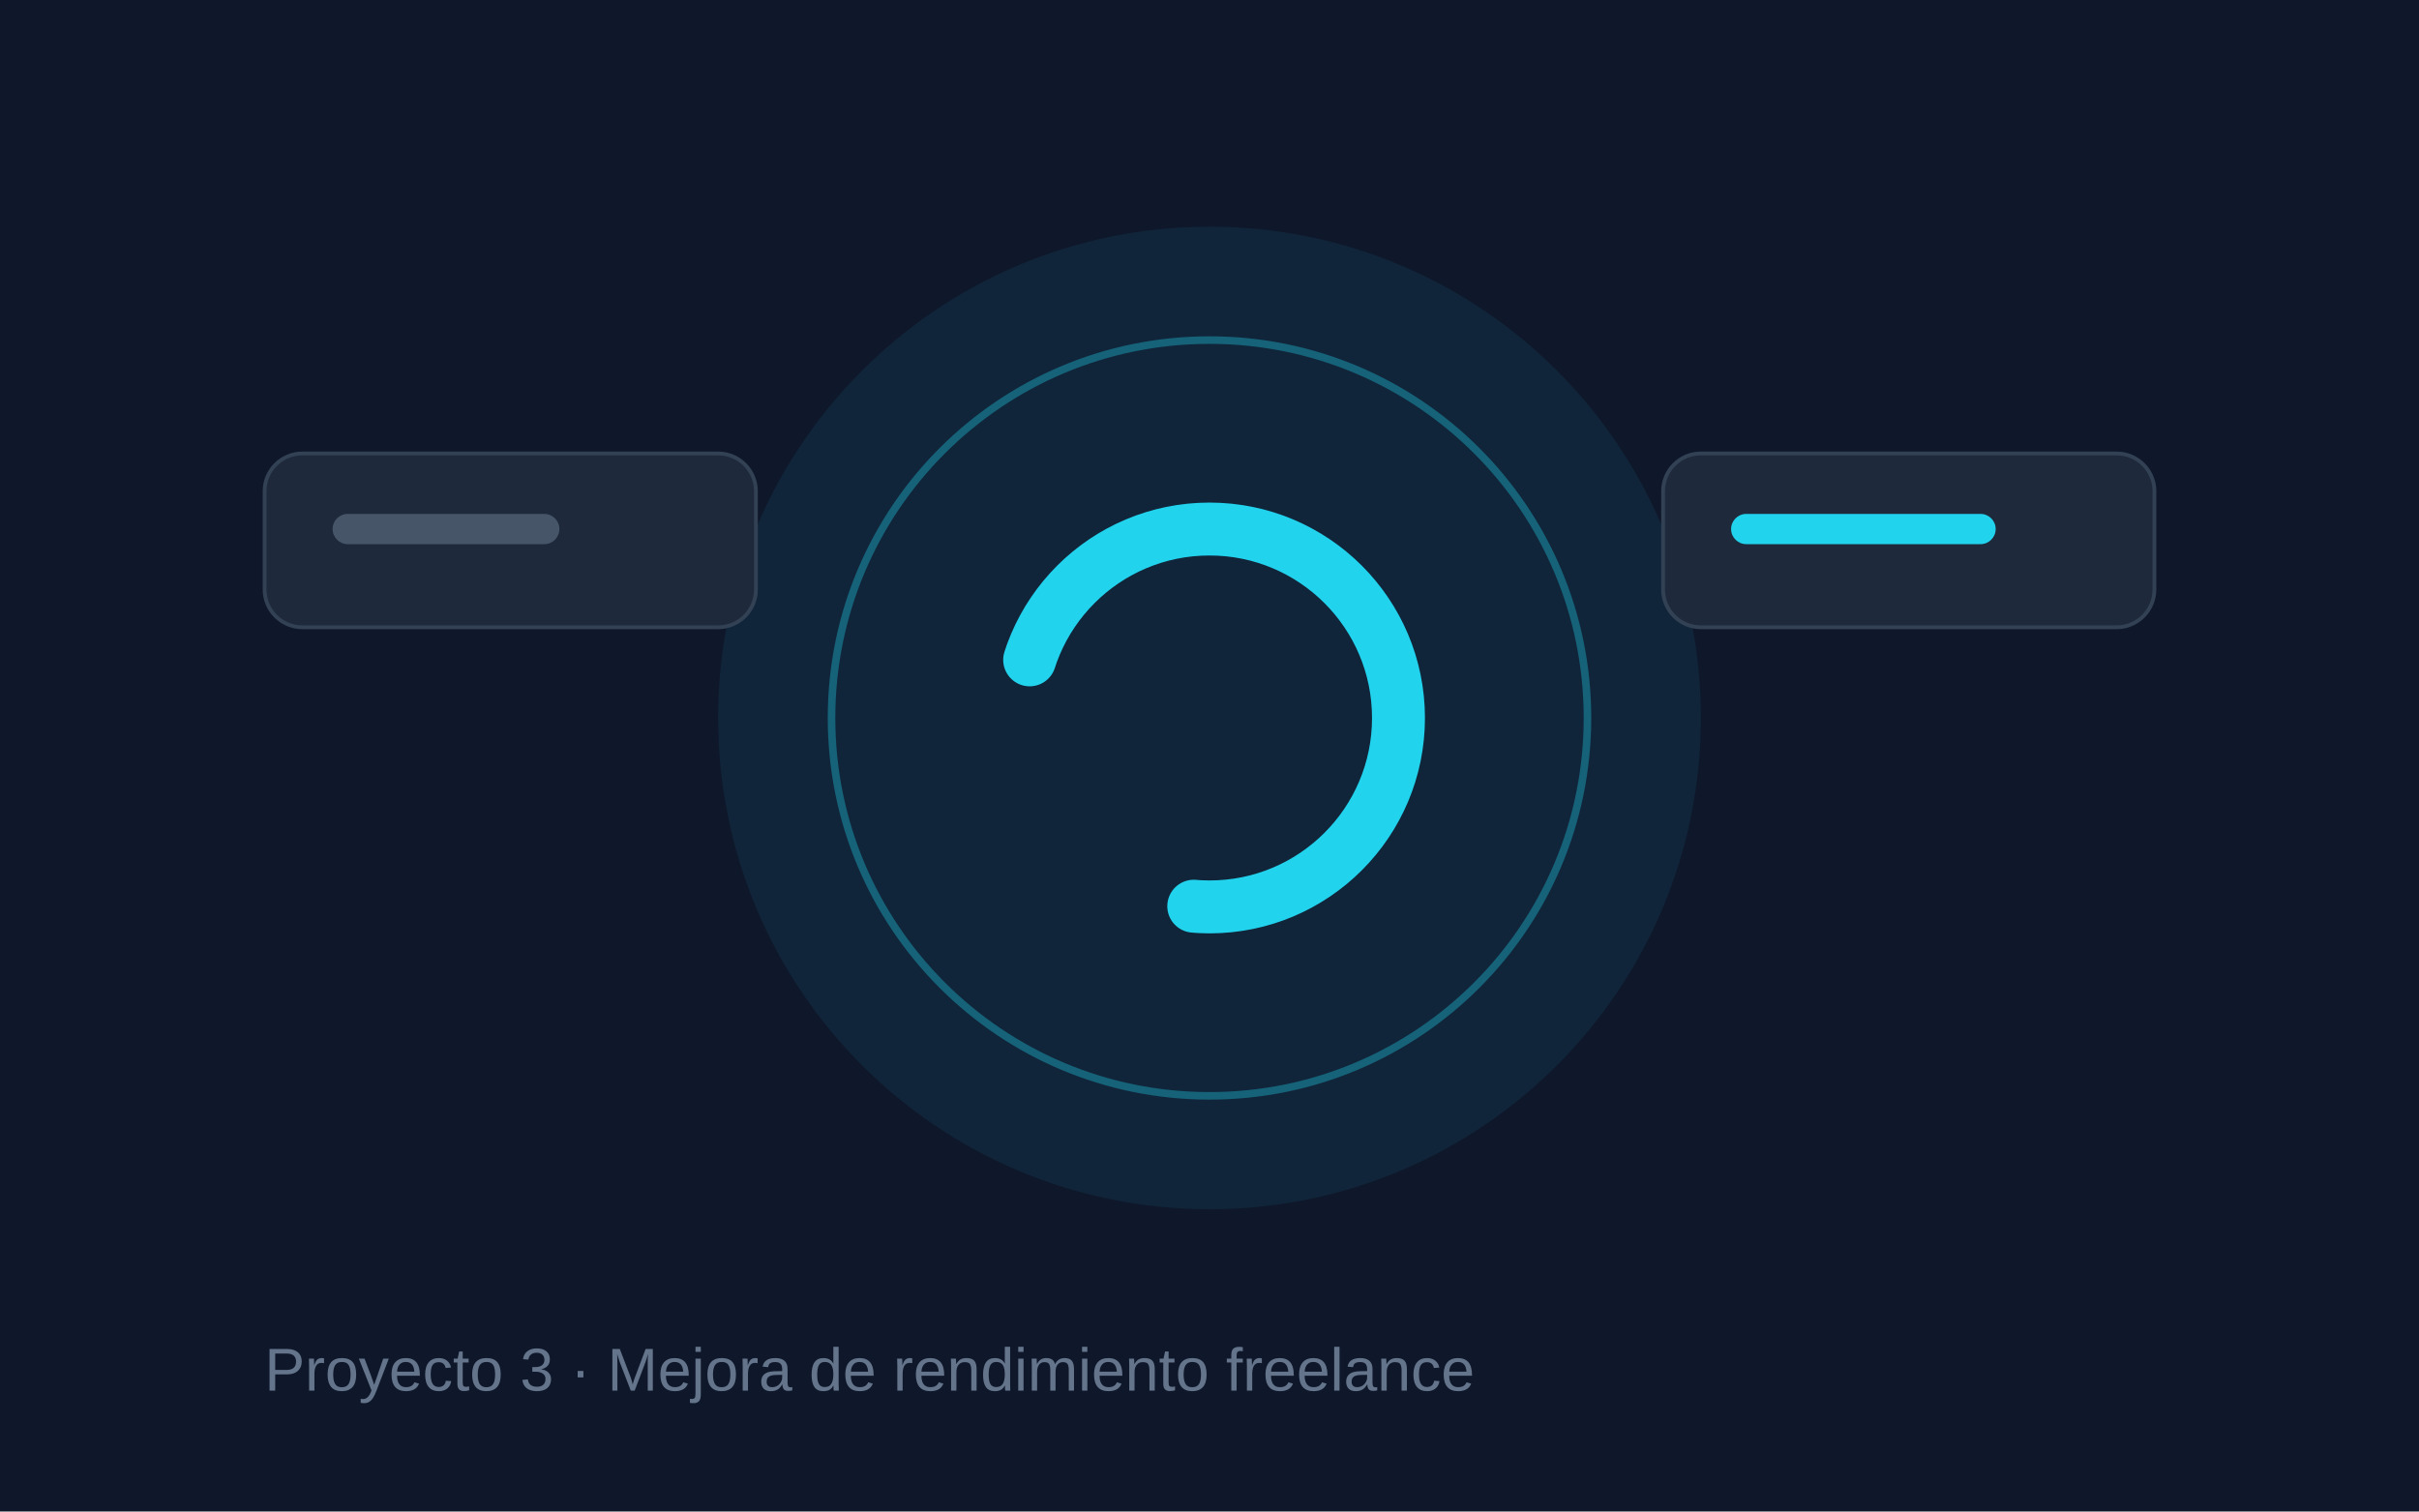
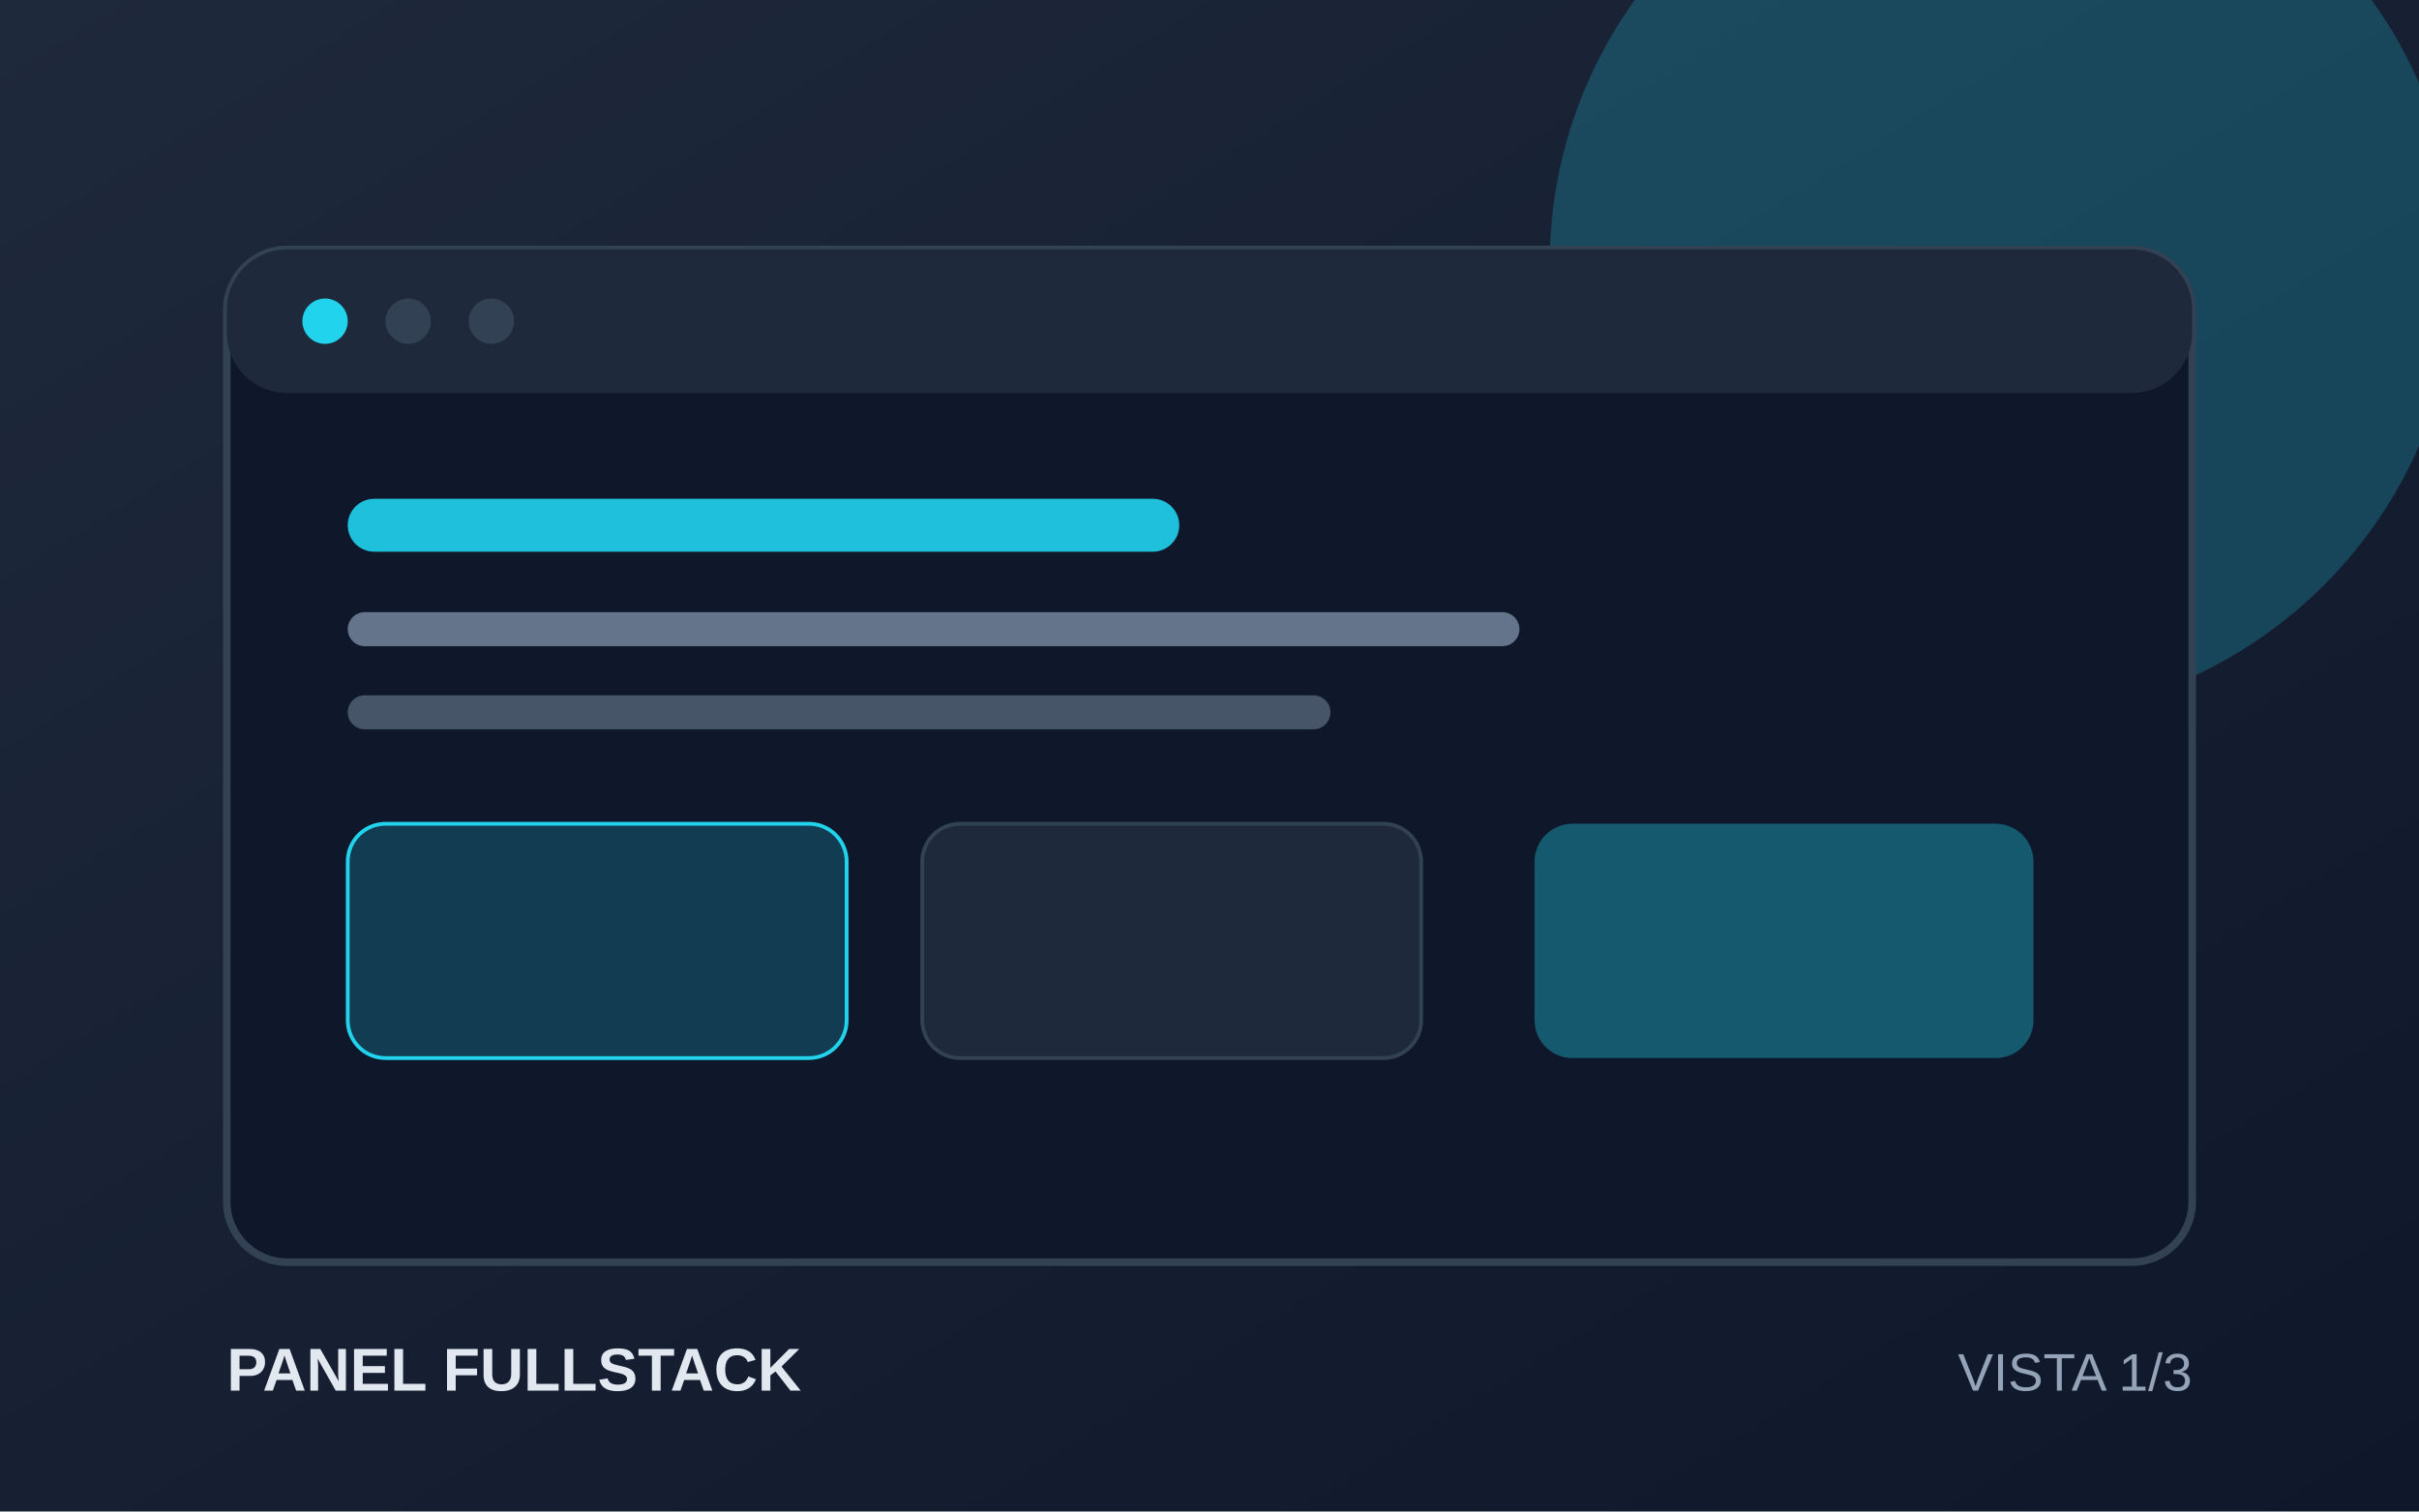
- <svg xmlns="http://www.w3.org/2000/svg" viewBox="0 0 640 400">
-   <rect width="640" height="400" fill="#0f172a" />
-   <circle cx="320" cy="190" r="130" fill="#22d3ee" fill-opacity="0.08" />
-   <circle cx="320" cy="190" r="100" fill="none" stroke="#22d3ee" stroke-opacity="0.35" stroke-width="2" />
-   <path d="M270 190a50 50 0 1 0 100 0 50 50 0 1 0-100 0" fill="none" stroke="#22d3ee" stroke-width="14" stroke-dasharray="220 90" stroke-linecap="round" transform="rotate(-90 320 190)" />
-   <rect x="440" y="120" width="130" height="46" rx="10" fill="#1e293b" stroke="#334155" />
-   <rect x="458" y="136" width="70" height="8" rx="4" fill="#22d3ee" />
-   <rect x="70" y="120" width="130" height="46" rx="10" fill="#1e293b" stroke="#334155" />
-   <rect x="88" y="136" width="60" height="8" rx="4" fill="#475569" />
-   <text x="70" y="368" fill="#64748b" font-family="Arial, sans-serif" font-size="16">Proyecto 3 · Mejora de rendimiento freelance</text>
+ <svg xmlns="http://www.w3.org/2000/svg" viewBox="0 0 640 400" role="img" aria-label="PANEL FULLSTACK - VISTA 1/3">
+   <defs>
+     <linearGradient id="g30" x1="0" y1="0" x2="1" y2="1">
+       <stop stop-color="#1e293b" />
+       <stop offset="1" stop-color="#0f172a" />
+     </linearGradient>
+   </defs>
+   <rect width="640" height="400" fill="url(#g30)" />
+   <circle cx="530" cy="70" r="120" fill="#22d3ee" fill-opacity="0.22" />
+   <rect x="60" y="66" width="520" height="268" rx="16" fill="#0f172a" stroke="#334155" stroke-width="2" />
+   <rect x="60" y="66" width="520" height="38" rx="16" fill="#1e293b" />
+   <circle cx="86" cy="85" r="6" fill="#22d3ee" />
+   <circle cx="108" cy="85" r="6" fill="#334155" />
+   <circle cx="130" cy="85" r="6" fill="#334155" />
+   <rect x="92" y="132" width="220" height="14" rx="7" fill="#22d3ee" fill-opacity="0.9" />
+   <rect x="92" y="162" width="310" height="9" rx="4.5" fill="#64748b" />
+   <rect x="92" y="184" width="260" height="9" rx="4.5" fill="#475569" />
+   <rect x="92" y="218" width="132" height="62" rx="10" fill="#22d3ee" fill-opacity="0.2" stroke="#22d3ee" />
+   <rect x="244" y="218" width="132" height="62" rx="10" fill="#1e293b" stroke="#334155" />
+   <rect x="406" y="218" width="132" height="62" rx="10" fill="#22d3ee" fill-opacity="0.35" />
+   <text x="60" y="368" fill="#e2e8f0" font-family="Arial, sans-serif" font-size="16" font-weight="700">PANEL FULLSTACK</text>
+   <text x="580" y="368" text-anchor="end" fill="#94a3b8" font-family="Arial, sans-serif" font-size="14">VISTA 1/3</text>
</svg>
